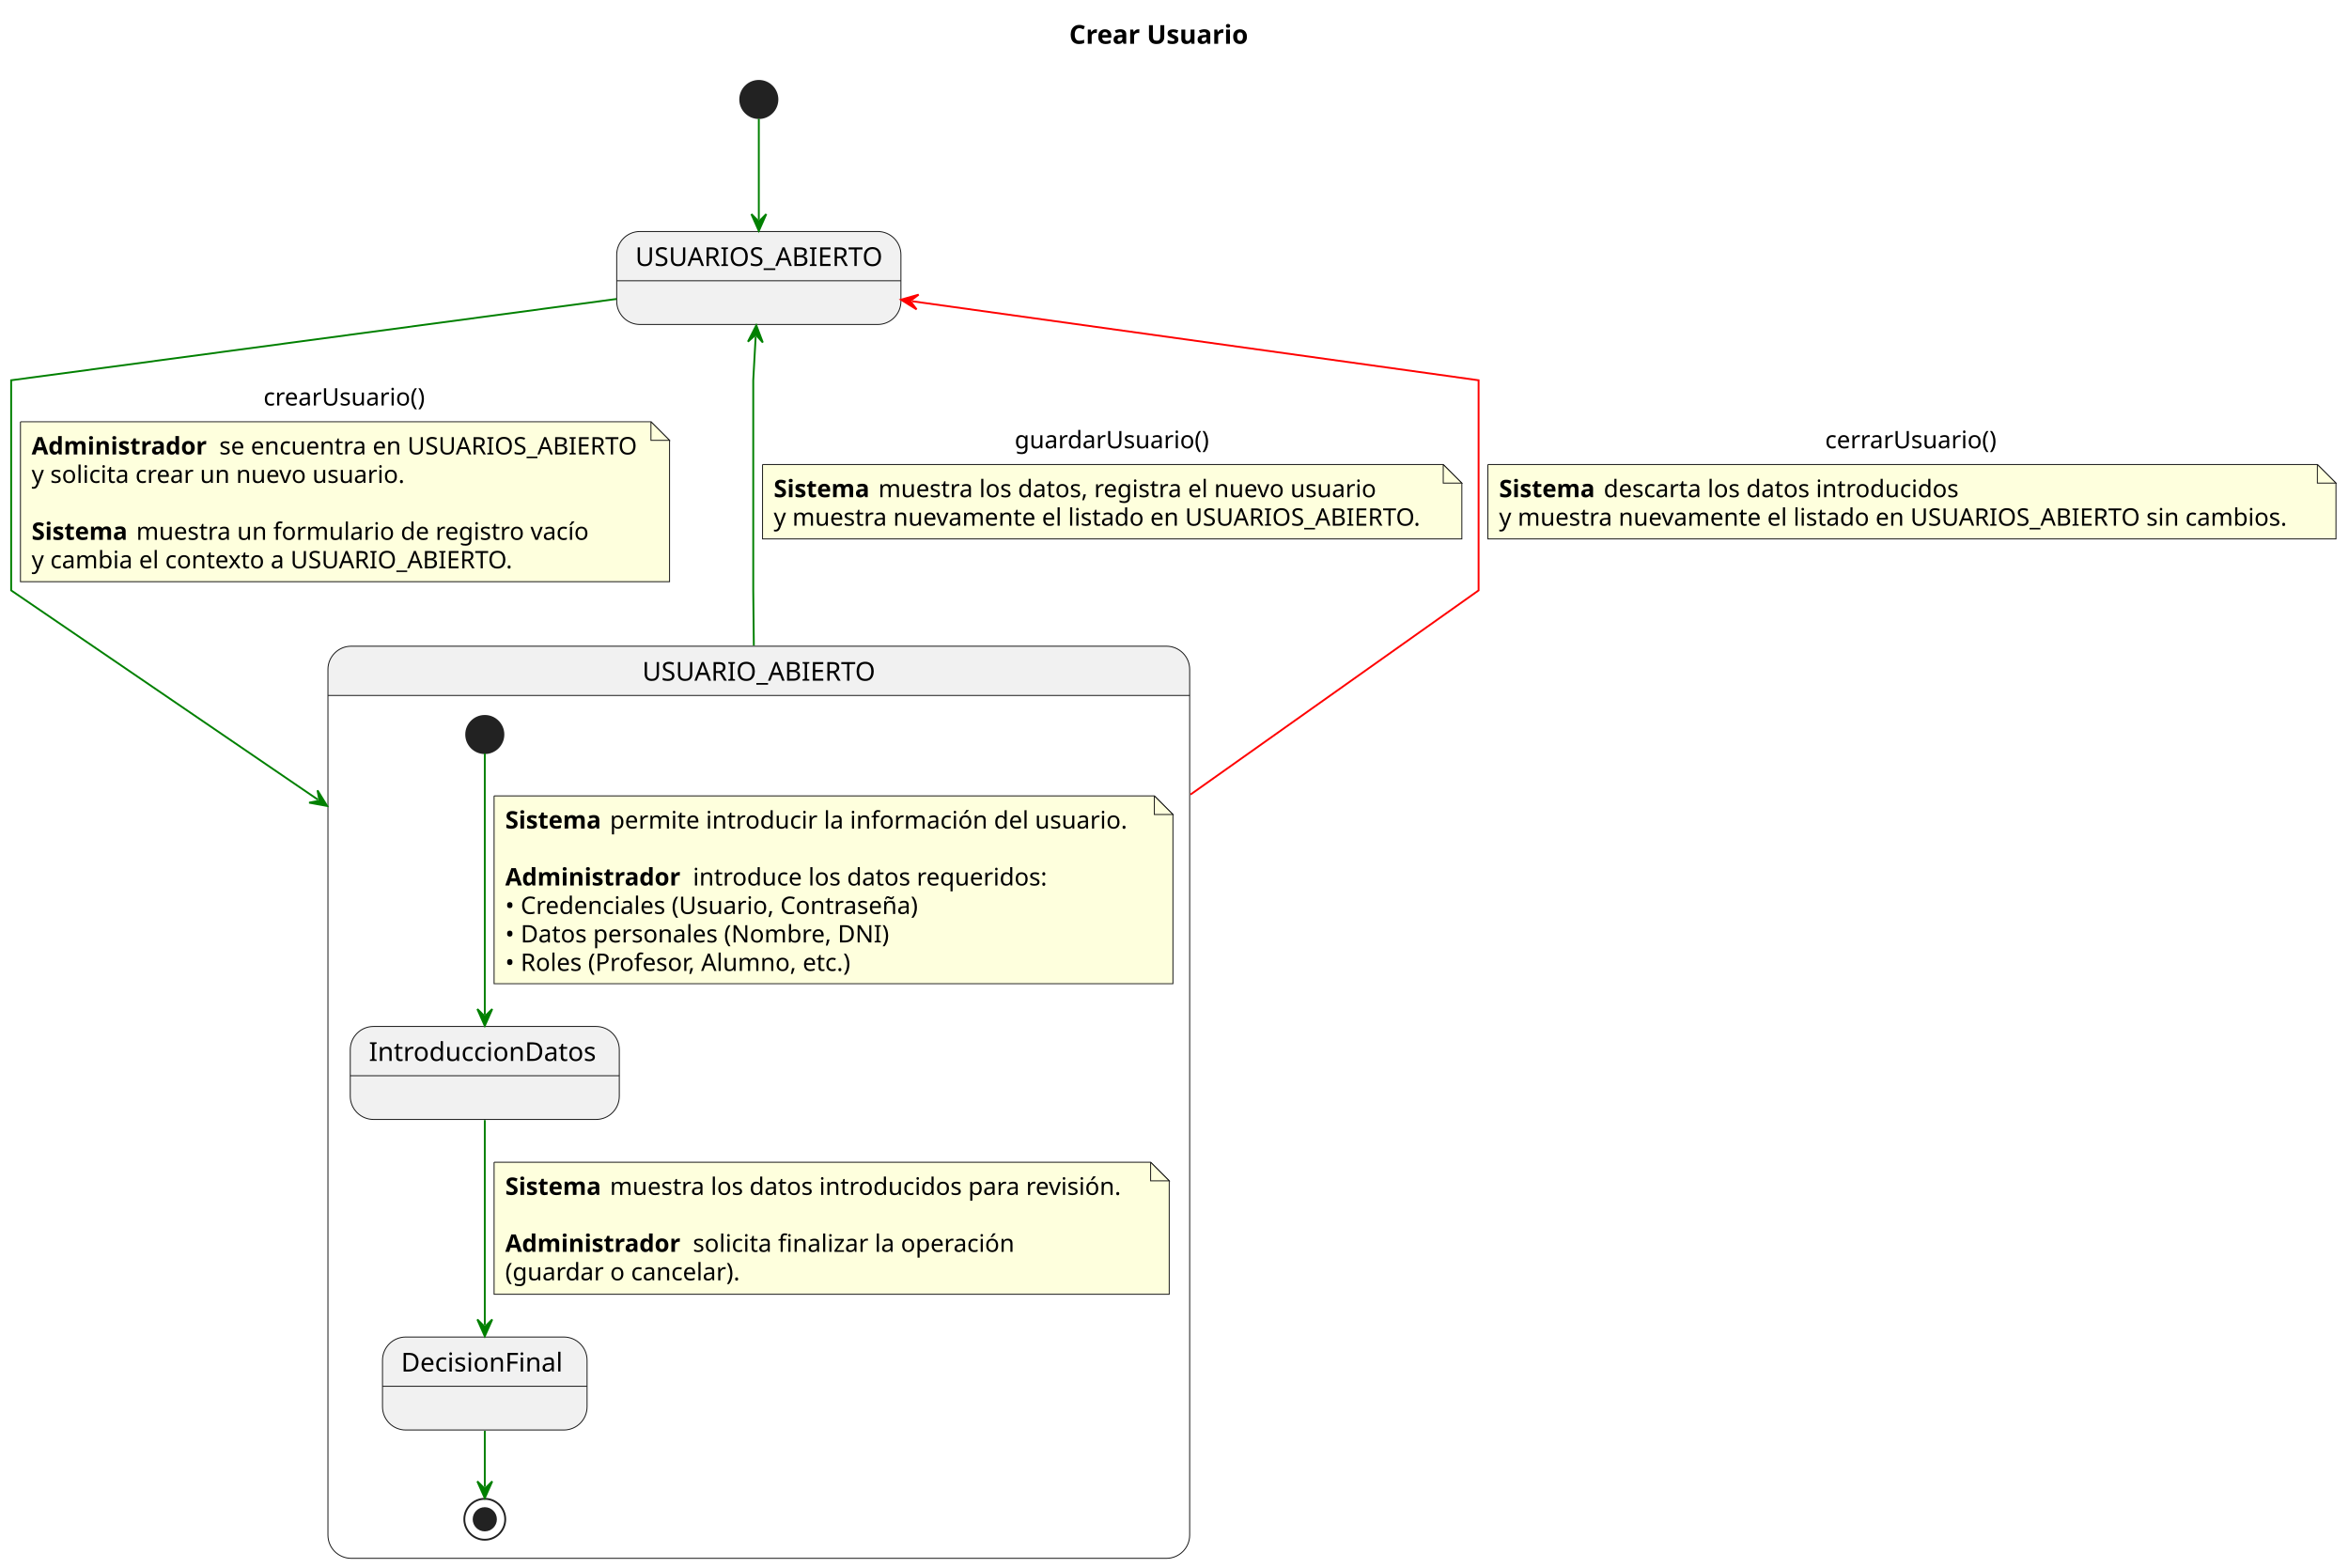
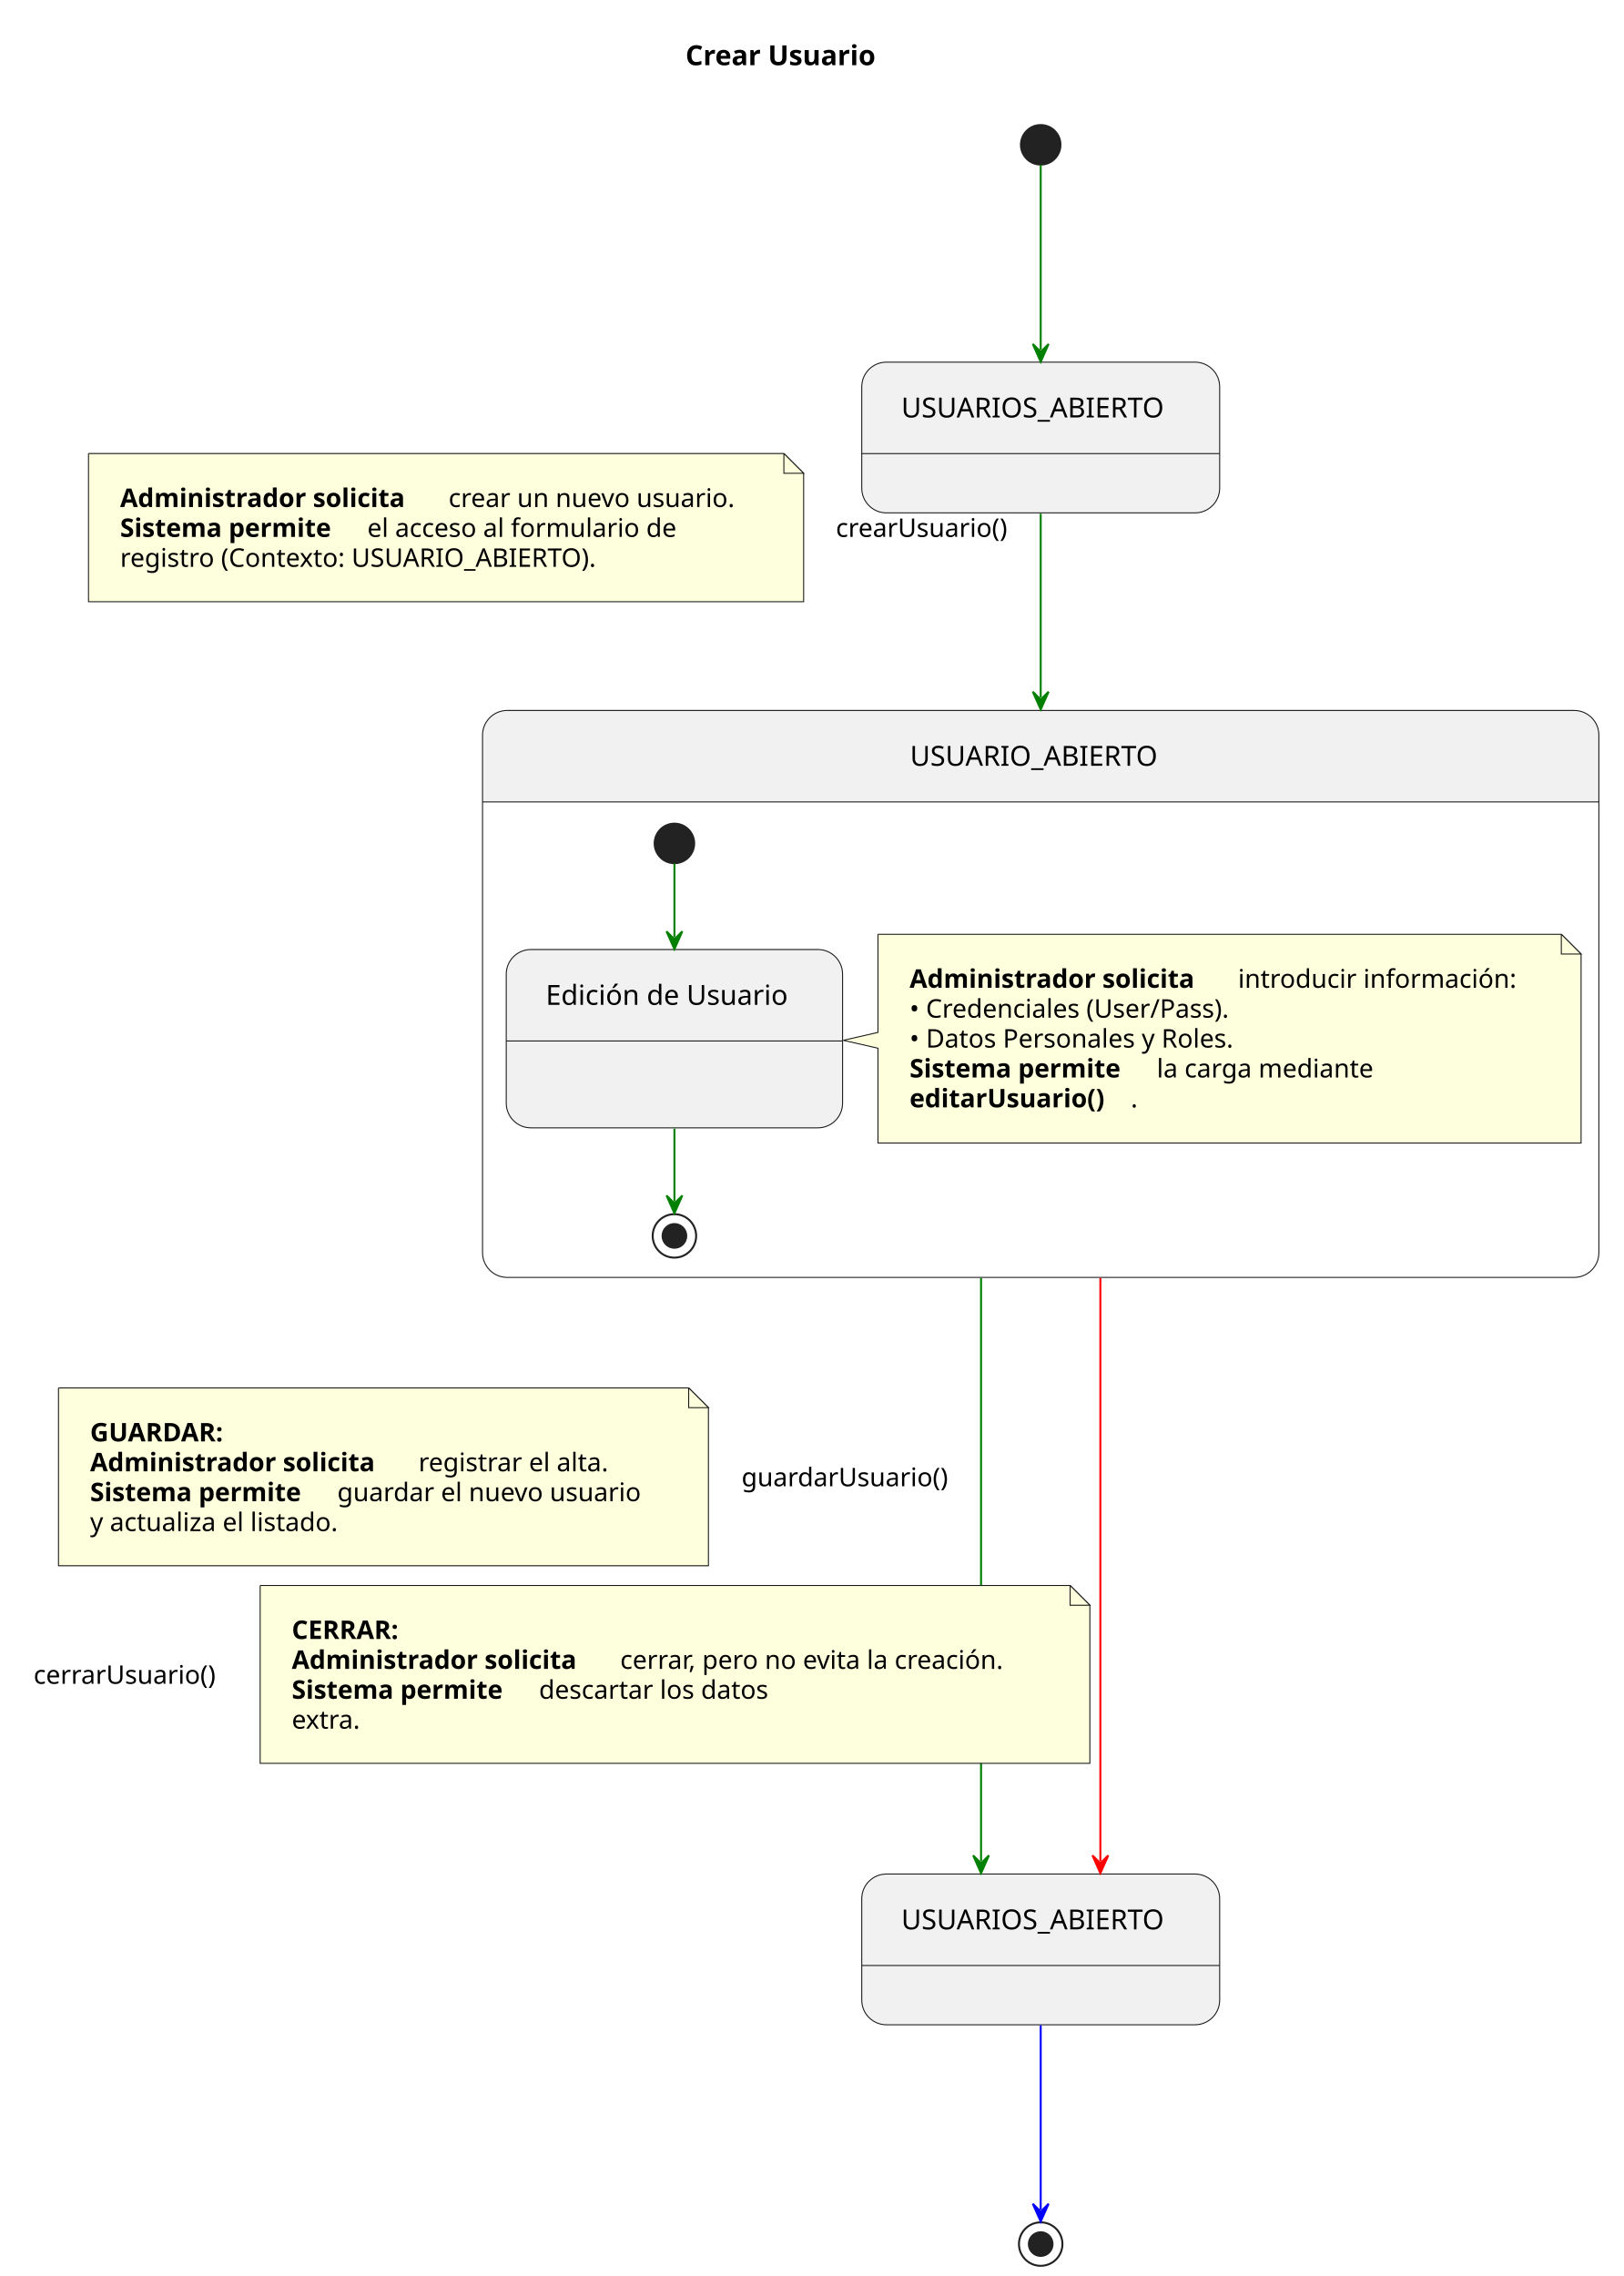
- <svg xmlns="http://www.w3.org/2000/svg" contentStyleType="text/css" data-diagram-type="STATE" height="843px" preserveAspectRatio="none" style="width:1263px;height:843px;background:#FFFFFF;" version="1.1" viewBox="0 0 1263 843" width="1263px" zoomAndPan="magnify">
+ <svg xmlns="http://www.w3.org/2000/svg" contentStyleType="text/css" data-diagram-type="STATE" height="1152px" preserveAspectRatio="none" style="width:822px;height:1152px;background:#FFFFFF;" version="1.1" viewBox="0 0 822 1152" width="822px" zoomAndPan="magnify">
  <defs />
  <g>
    <g class="title" data-source-line="1">
-       <text fill="#000000" font-family="sans-serif" font-size="14" font-weight="bold" lengthAdjust="spacing" textLength="99.258" x="574.871" y="23.535">Crear Usuario</text>
+       <text fill="#000000" font-family="sans-serif" font-size="14" font-weight="bold" lengthAdjust="spacing" textLength="108.336" x="347.004" y="32.995">Crear Usuario</text>
    </g>
-     <g id="USUARIOS_ABIERTO_INICIAL">
-       <rect fill="#F1F1F1" height="50" rx="12.5" ry="12.5" style="stroke:#181818;stroke-width:0.5;" width="152.815" x="331.59" y="124.488" />
-       <line style="stroke:#181818;stroke-width:0.5;" x1="331.59" x2="484.405" y1="150.977" y2="150.977" />
-       <text fill="#000000" font-family="sans-serif" font-size="14" lengthAdjust="spacing" textLength="132.815" x="341.59" y="143.023">USUARIOS_ABIERTO</text>
+     <g>
+       <rect fill="#F1F1F1" height="76.297" rx="12.5" ry="12.5" style="stroke:#181818;stroke-width:0.5;" width="181.176" x="436.22" y="183.297" />
+       <line style="stroke:#181818;stroke-width:0.5;" x1="436.22" x2="617.396" y1="229.594" y2="229.594" />
+       <text fill="#000000" font-family="sans-serif" font-size="14" lengthAdjust="spacing" textLength="141.176" x="456.22" y="211.292">USUARIOS_ABIERTO</text>
    </g>
-     <path d="M188.83,347.488 L627.16,347.488 A12.5,12.5 0 0 1 639.66,359.988 L639.66,373.977 L176.33,373.977 L176.33,359.988 A12.5,12.5 0 0 1 188.83,347.488" fill="#F1F1F1" />
-     <rect fill="none" height="490.488" rx="12.5" ry="12.5" style="stroke:#181818;stroke-width:0.5;" width="463.33" x="176.33" y="347.488" />
-     <line style="stroke:#181818;stroke-width:0.5;" x1="176.33" x2="639.66" y1="373.977" y2="373.977" />
-     <text fill="#000000" font-family="sans-serif" font-size="14" lengthAdjust="spacing" textLength="125.275" x="345.357" y="366.023">USUARIO_ABIERTO</text>
-     <g id="USUARIO_ABIERTO_COMP.IntroduccionDatos">
-       <rect fill="#F1F1F1" height="50" rx="12.5" ry="12.5" style="stroke:#181818;stroke-width:0.5;" width="144.653" x="188.33" y="551.977" />
-       <line style="stroke:#181818;stroke-width:0.5;" x1="188.33" x2="332.983" y1="578.465" y2="578.465" />
-       <text fill="#000000" font-family="sans-serif" font-size="14" lengthAdjust="spacing" textLength="124.653" x="198.33" y="570.512">IntroduccionDatos</text>
+     <path d="M256.76,359.597 L796.844,359.597 A12.5,12.5 0 0 1 809.344,372.097 L809.344,405.894 L244.26,405.894 L244.26,372.097 A12.5,12.5 0 0 1 256.76,359.597" fill="#F1F1F1" />
+     <rect fill="none" height="286.957" rx="12.5" ry="12.5" style="stroke:#181818;stroke-width:0.5;" width="565.084" x="244.26" y="359.597" />
+     <line style="stroke:#181818;stroke-width:0.5;" x1="244.26" x2="809.344" y1="405.894" y2="405.894" />
+     <text fill="#000000" font-family="sans-serif" font-size="14" lengthAdjust="spacing" textLength="132.289" x="460.657" y="387.592">USUARIO_ABIERTO</text>
+     <g>
+       <rect fill="#F1F1F1" height="90.266" rx="12.5" ry="12.5" style="stroke:#181818;stroke-width:0.5;" width="170.252" x="256.26" y="480.594" />
+       <line style="stroke:#181818;stroke-width:0.5;" x1="256.26" x2="426.512" y1="526.891" y2="526.891" />
+       <text fill="#000000" font-family="sans-serif" font-size="14" lengthAdjust="spacing" textLength="130.252" x="276.26" y="508.589">Edición de Usuario</text>
+       <text fill="#000000" font-family="sans-serif" font-size="12" lengthAdjust="spacing" textLength="3.814" x="271.26" y="553.029"> </text>
    </g>
-     <g id="USUARIO_ABIERTO_COMP.DecisionFinal">
-       <rect fill="#F1F1F1" height="50" rx="12.5" ry="12.5" style="stroke:#181818;stroke-width:0.5;" width="109.995" x="205.66" y="718.977" />
-       <line style="stroke:#181818;stroke-width:0.5;" x1="205.66" x2="315.655" y1="745.465" y2="745.465" />
-       <text fill="#000000" font-family="sans-serif" font-size="14" lengthAdjust="spacing" textLength="89.995" x="215.66" y="737.512">DecisionFinal</text>
+     <ellipse cx="341.39" cy="426.894" fill="#222222" rx="10" ry="10" style="stroke:#222222;stroke-width:1;" />
+     <ellipse cx="341.39" cy="625.554" fill="none" rx="11" ry="11" style="stroke:#222222;stroke-width:1;" />
+     <ellipse cx="341.39" cy="625.554" fill="#222222" rx="6" ry="6" style="stroke:#222222;stroke-width:1;" />
+     <g class="entity" data-qualified-name="USUARIO_ABIERTO_COMP.GMN2" data-source-line="34" id="ent0003">
+       <path d="M444.43,472.894 L444.43,522.554 L426.84,526.554 L444.43,530.554 L444.43,578.558 A0,0 0 0 0 444.43,578.558 L800.344,578.558 A0,0 0 0 0 800.344,578.558 L800.344,482.894 L790.344,472.894 L444.43,472.894 A0,0 0 0 0 444.43,472.894" fill="#FEFFDD" style="stroke:#181818;stroke-width:0.5;" />
+       <path d="M790.344,472.894 L790.344,482.894 L800.344,482.894 L790.344,472.894" fill="#FEFFDD" style="stroke:#181818;stroke-width:0.5;" />
+       <text fill="#000000" font-family="sans-serif" font-size="13" font-weight="bold" lengthAdjust="spacing" textLength="162.119" x="460.43" y="499.961">Administrador solicita</text>
+       <text fill="#000000" font-family="sans-serif" font-size="13" lengthAdjust="spacing" textLength="148.662" x="626.682" y="499.961">introducir información:</text>
+       <text fill="#000000" font-family="sans-serif" font-size="13" lengthAdjust="spacing" textLength="177.588" x="460.43" y="515.093">• Credenciales (User/Pass).</text>
+       <text fill="#000000" font-family="sans-serif" font-size="13" lengthAdjust="spacing" textLength="179.69" x="460.43" y="530.226">• Datos Personales y Roles.</text>
+       <text fill="#000000" font-family="sans-serif" font-size="13" font-weight="bold" lengthAdjust="spacing" textLength="120.999" x="460.43" y="545.359">Sistema permite</text>
+       <text fill="#000000" font-family="sans-serif" font-size="13" lengthAdjust="spacing" textLength="118.346" x="585.561" y="545.359">la carga mediante</text>
+       <text fill="#000000" font-family="sans-serif" font-size="13" font-weight="bold" lengthAdjust="spacing" textLength="111.979" x="460.43" y="560.492">editarUsuario()</text>
+       <text fill="#000000" font-family="sans-serif" font-size="13" lengthAdjust="spacing" textLength="4.132" x="572.409" y="560.492">.</text>
    </g>
-     <ellipse cx="260.66" cy="394.977" fill="#222222" rx="10" ry="10" style="stroke:#222222;stroke-width:1;" />
-     <ellipse cx="260.66" cy="816.977" fill="none" rx="11" ry="11" style="stroke:#222222;stroke-width:1;" />
-     <ellipse cx="260.66" cy="816.977" fill="#222222" rx="6" ry="6" style="stroke:#222222;stroke-width:1;" />
-     <g class="link" data-entity-1=".start.USUARIO_ABIERTO_COMP" data-entity-2="IntroduccionDatos" data-source-line="23" data-uid="lnk6" id="link_.start.USUARIO_ABIERTO_COMP_IntroduccionDatos">
-       <path d="M260.66,405.147 C260.66,432.017 260.66,505.167 260.66,545.597" fill="none" id="*start*USUARIO_ABIERTO_COMP-to-IntroduccionDatos" style="stroke:#008000;stroke-width:1;" />
-       <polygon fill="#008000" points="260.66,551.597,264.66,542.597,260.66,546.597,256.66,542.597,260.66,551.597" style="stroke:#008000;stroke-width:1;" />
-       <path d="M265.66,427.977 L265.66,528.977 L630.66,528.977 L630.66,437.977 L620.66,427.977 L265.66,427.977" fill="#FEFFDD" style="stroke:#181818;stroke-width:0.5;" />
-       <path d="M620.66,427.977 L620.66,437.977 L630.66,437.977 L620.66,427.977" fill="#FEFFDD" style="stroke:#181818;stroke-width:0.5;" />
-       <text fill="#000000" font-family="sans-serif" font-size="13" font-weight="bold" lengthAdjust="spacing" textLength="52.14" x="271.66" y="445.545">Sistema</text>
-       <text fill="#000000" font-family="sans-serif" font-size="13" lengthAdjust="spacing" textLength="288.222" x="327.913" y="445.545">permite introducir la información del usuario.</text>
-       <text fill="#000000" font-family="sans-serif" font-size="13" lengthAdjust="spacing" textLength="4.113" x="271.66" y="460.856"> </text>
-       <text fill="#000000" font-family="sans-serif" font-size="13" font-weight="bold" lengthAdjust="spacing" textLength="96.783" x="271.66" y="476.166">Administrador</text>
-       <text fill="#000000" font-family="sans-serif" font-size="13" lengthAdjust="spacing" textLength="197.73" x="372.556" y="476.166">introduce los datos requeridos:</text>
-       <text fill="#000000" font-family="sans-serif" font-size="13" lengthAdjust="spacing" textLength="231.937" x="271.66" y="491.477">• Credenciales (Usuario, Contraseña)</text>
-       <text fill="#000000" font-family="sans-serif" font-size="13" lengthAdjust="spacing" textLength="214.487" x="271.66" y="506.787">• Datos personales (Nombre, DNI)</text>
-       <text fill="#000000" font-family="sans-serif" font-size="13" lengthAdjust="spacing" textLength="198.561" x="271.66" y="522.098">• Roles (Profesor, Alumno, etc.)</text>
+     <g class="link" data-entity-1="ent0005" data-entity-2="ent0005" data-link-type="dependency" data-source-line="31" id="lnk6">
+       <path d="M341.39,437.094 C341.39,447.454 341.39,458.224 341.39,474.404" fill="none" id="*start*USUARIO_ABIERTO_COMP-to-FormularioRegistro" style="stroke:#008000;stroke-width:1;" />
+       <polygon fill="#008000" points="341.39,480.404,345.39,471.404,341.39,475.404,337.39,471.404,341.39,480.404" style="stroke:#008000;stroke-width:1;" />
    </g>
-     <g class="link" data-entity-1="IntroduccionDatos" data-entity-2="DecisionFinal" data-source-line="33" data-uid="lnk7" id="link_IntroduccionDatos_DecisionFinal">
-       <path d="M260.66,602.327 C260.66,633.517 260.66,681.287 260.66,712.527" fill="none" id="IntroduccionDatos-to-DecisionFinal" style="stroke:#008000;stroke-width:1;" />
-       <polygon fill="#008000" points="260.66,718.527,264.66,709.527,260.66,713.527,256.66,709.527,260.66,718.527" style="stroke:#008000;stroke-width:1;" />
-       <path d="M265.66,624.977 L265.66,695.977 L628.66,695.977 L628.66,634.977 L618.66,624.977 L265.66,624.977" fill="#FEFFDD" style="stroke:#181818;stroke-width:0.5;" />
-       <path d="M618.66,624.977 L618.66,634.977 L628.66,634.977 L618.66,624.977" fill="#FEFFDD" style="stroke:#181818;stroke-width:0.5;" />
-       <text fill="#000000" font-family="sans-serif" font-size="13" font-weight="bold" lengthAdjust="spacing" textLength="52.14" x="271.66" y="642.545">Sistema</text>
-       <text fill="#000000" font-family="sans-serif" font-size="13" lengthAdjust="spacing" textLength="286.121" x="327.913" y="642.545">muestra los datos introducidos para revisión.</text>
-       <text fill="#000000" font-family="sans-serif" font-size="13" lengthAdjust="spacing" textLength="4.113" x="271.66" y="657.856"> </text>
-       <text fill="#000000" font-family="sans-serif" font-size="13" font-weight="bold" lengthAdjust="spacing" textLength="96.783" x="271.66" y="673.166">Administrador</text>
-       <text fill="#000000" font-family="sans-serif" font-size="13" lengthAdjust="spacing" textLength="181.492" x="372.556" y="673.166">solicita finalizar la operación</text>
-       <text fill="#000000" font-family="sans-serif" font-size="13" lengthAdjust="spacing" textLength="130.197" x="271.66" y="688.477">(guardar o cancelar).</text>
+     <g class="link" data-entity-1="ent0005" data-entity-2="ent0007" data-link-type="dependency" data-source-line="41" id="lnk8">
+       <path d="M341.39,571.254 C341.39,587.094 341.39,597.524 341.39,608.104" fill="none" id="FormularioRegistro-to-*end*USUARIO_ABIERTO_COMP" style="stroke:#008000;stroke-width:1;" />
+       <polygon fill="#008000" points="341.39,614.104,345.39,605.104,341.39,609.104,337.39,605.104,341.39,614.104" style="stroke:#008000;stroke-width:1;" />
    </g>
-     <g class="link" data-entity-1="DecisionFinal" data-entity-2=".end.USUARIO_ABIERTO_COMP" data-source-line="41" data-uid="lnk9" id="link_DecisionFinal_.end.USUARIO_ABIERTO_COMP">
-       <path d="M260.66,769.407 C260.66,781.767 260.66,790.107 260.66,799.577" fill="none" id="DecisionFinal-to-*end*USUARIO_ABIERTO_COMP" style="stroke:#008000;stroke-width:1;" />
-       <polygon fill="#008000" points="260.66,805.577,264.66,796.577,260.66,800.577,256.66,796.577,260.66,805.577" style="stroke:#008000;stroke-width:1;" />
+     <g>
+       <rect fill="#F1F1F1" height="76.297" rx="12.5" ry="12.5" style="stroke:#181818;stroke-width:0.5;" width="181.176" x="436.22" y="948.547" />
+       <line style="stroke:#181818;stroke-width:0.5;" x1="436.22" x2="617.396" y1="994.844" y2="994.844" />
+       <text fill="#000000" font-family="sans-serif" font-size="14" lengthAdjust="spacing" textLength="141.176" x="456.22" y="976.542">USUARIOS_ABIERTO</text>
    </g>
-     <ellipse cx="408" cy="53.488" fill="#222222" rx="10" ry="10" style="stroke:#222222;stroke-width:1;" />
-     <g class="link" data-entity-1=".start." data-entity-2="USUARIOS_ABIERTO_INICIAL" data-source-line="7" data-uid="lnk3" id="link_.start._USUARIOS_ABIERTO_INICIAL">
-       <path d="M408,63.848 C408,77.778 408,98.448 408,118.138" fill="none" id="*start*-to-USUARIOS_ABIERTO_INICIAL" style="stroke:#008000;stroke-width:1;" />
-       <polygon fill="#008000" points="408,124.138,412,115.138,408,119.138,404,115.138,408,124.138" style="stroke:#008000;stroke-width:1;" />
+     <ellipse cx="526.8" cy="73.297" fill="#222222" rx="10" ry="10" style="stroke:#222222;stroke-width:1;" />
+     <ellipse cx="526.8" cy="1135.847" fill="none" rx="11" ry="11" style="stroke:#222222;stroke-width:1;" />
+     <ellipse cx="526.8" cy="1135.847" fill="#222222" rx="6" ry="6" style="stroke:#222222;stroke-width:1;" />
+     <g class="link" data-entity-1="ent0002" data-entity-2="ent0002" data-link-type="dependency" data-source-line="14" id="lnk3">
+       <path d="M526.8,83.477 C526.8,103.677 526.8,143.747 526.8,177.107" fill="none" id="*start*-to-USUARIOS_ABIERTO_INICIAL" style="stroke:#008000;stroke-width:1;" />
+       <polygon fill="#008000" points="526.8,183.107,530.8,174.107,526.8,178.107,522.8,174.107,526.8,183.107" style="stroke:#008000;stroke-width:1;" />
    </g>
-     <g class="link" data-entity-1="USUARIOS_ABIERTO_INICIAL" data-entity-2="USUARIO_ABIERTO_COMP" data-source-line="9" data-uid="lnk4" id="link_USUARIOS_ABIERTO_INICIAL_USUARIO_ABIERTO_COMP">
-       <path d="M331.44,160.778 C214.8,176.438 6,204.488 6,204.488 C6,204.488 6,317.488 6,317.488 C6,317.488 81.814,369.207 170.944,430.017" fill="none" id="USUARIOS_ABIERTO_INICIAL-to-USUARIO_ABIERTO_COMP" style="stroke:#008000;stroke-width:1;" />
-       <polygon fill="#008000" points="175.9,433.398,170.72,425.022,171.77,430.58,166.211,431.63,175.9,433.398" style="stroke:#008000;stroke-width:1;" />
-       <text fill="#000000" font-family="sans-serif" font-size="13" lengthAdjust="spacing" textLength="88.118" x="141.667" y="218.057">crearUsuario()</text>
-       <path d="M11,226.799 L11,312.799 L360,312.799 L360,236.799 L350,226.799 L11,226.799" fill="#FEFFDD" style="stroke:#181818;stroke-width:0.5;" />
-       <path d="M350,226.799 L350,236.799 L360,236.799 L350,226.799" fill="#FEFFDD" style="stroke:#181818;stroke-width:0.5;" />
-       <text fill="#000000" font-family="sans-serif" font-size="13" font-weight="bold" lengthAdjust="spacing" textLength="96.783" x="17" y="244.367">Administrador</text>
-       <text fill="#000000" font-family="sans-serif" font-size="13" lengthAdjust="spacing" textLength="227.557" x="117.896" y="244.367">se encuentra en USUARIOS_ABIERTO</text>
-       <text fill="#000000" font-family="sans-serif" font-size="13" lengthAdjust="spacing" textLength="209.009" x="17" y="259.678">y solicita crear un nuevo usuario.</text>
-       <text fill="#000000" font-family="sans-serif" font-size="13" lengthAdjust="spacing" textLength="4.113" x="17" y="274.988"> </text>
-       <text fill="#000000" font-family="sans-serif" font-size="13" font-weight="bold" lengthAdjust="spacing" textLength="52.14" x="17" y="290.299">Sistema</text>
-       <text fill="#000000" font-family="sans-serif" font-size="13" lengthAdjust="spacing" textLength="251.38" x="73.253" y="290.299">muestra un formulario de registro vacío</text>
-       <text fill="#000000" font-family="sans-serif" font-size="13" lengthAdjust="spacing" textLength="266.709" x="17" y="305.609">y cambia el contexto a USUARIO_ABIERTO.</text>
+     <g class="link" data-entity-1="ent0002" data-entity-2="ent0003" data-link-type="dependency" data-source-line="17" id="lnk4">
+       <path d="M526.8,260.017 C526.8,286.147 526.8,316.487 526.8,353.107" fill="none" id="USUARIOS_ABIERTO_INICIAL-to-USUARIO_ABIERTO_COMP" style="stroke:#008000;stroke-width:1;" />
+       <polygon fill="#008000" points="526.8,359.107,530.8,350.107,526.8,354.107,522.8,350.107,526.8,359.107" style="stroke:#008000;stroke-width:1;" />
+       <path d="M44.8,229.557 L44.8,304.557 L406.8,304.557 L406.8,239.557 L396.8,229.557 L44.8,229.557" fill="#FEFFDD" style="stroke:#181818;stroke-width:0.5;" />
+       <path d="M396.8,229.557 L396.8,239.557 L406.8,239.557 L396.8,229.557" fill="#FEFFDD" style="stroke:#181818;stroke-width:0.5;" />
+       <text fill="#000000" font-family="sans-serif" font-size="13" font-weight="bold" lengthAdjust="spacing" textLength="162.119" x="60.8" y="256.624">Administrador solicita</text>
+       <text fill="#000000" font-family="sans-serif" font-size="13" lengthAdjust="spacing" textLength="155.06" x="227.052" y="256.624">crear un nuevo usuario.</text>
+       <text fill="#000000" font-family="sans-serif" font-size="13" font-weight="bold" lengthAdjust="spacing" textLength="120.999" x="60.8" y="271.757">Sistema permite</text>
+       <text fill="#000000" font-family="sans-serif" font-size="13" lengthAdjust="spacing" textLength="168.219" x="185.931" y="271.757">el acceso al formulario de</text>
+       <text fill="#000000" font-family="sans-serif" font-size="13" lengthAdjust="spacing" textLength="259.245" x="60.8" y="286.889">registro (Contexto: USUARIO_ABIERTO).</text>
+       <text fill="#000000" font-family="sans-serif" font-size="13" lengthAdjust="spacing" textLength="93.349" x="423.112" y="271.757">crearUsuario()</text>
    </g>
-     <g class="link" data-entity-1="USUARIO_ABIERTO_COMP" data-entity-2="USUARIOS_ABIERTO_INICIAL" data-source-line="44" data-uid="lnk10" id="link_USUARIO_ABIERTO_COMP_USUARIOS_ABIERTO_INICIAL">
-       <path d="M405.32,347.098 C405.12,328.918 405,317.488 405,317.488 C405,317.488 405,204.488 405,204.488 C405,204.488 405.519,195.239 406.309,180.949" fill="none" id="USUARIO_ABIERTO_COMP-to-USUARIOS_ABIERTO_INICIAL" style="stroke:#008000;stroke-width:1;" />
-       <polygon fill="#008000" points="406.64,174.958,402.149,183.724,406.364,179.951,410.137,184.165,406.64,174.958" style="stroke:#008000;stroke-width:1;" />
-       <text fill="#000000" font-family="sans-serif" font-size="13" lengthAdjust="spacing" textLength="105.752" x="545.549" y="241.057">guardarUsuario()</text>
-       <path d="M410,249.799 L410,289.799 L786,289.799 L786,259.799 L776,249.799 L410,249.799" fill="#FEFFDD" style="stroke:#181818;stroke-width:0.5;" />
-       <path d="M776,249.799 L776,259.799 L786,259.799 L776,249.799" fill="#FEFFDD" style="stroke:#181818;stroke-width:0.5;" />
-       <text fill="#000000" font-family="sans-serif" font-size="13" font-weight="bold" lengthAdjust="spacing" textLength="52.14" x="416" y="267.367">Sistema</text>
-       <text fill="#000000" font-family="sans-serif" font-size="13" lengthAdjust="spacing" textLength="277.945" x="472.253" y="267.367">muestra los datos, registra el nuevo usuario</text>
-       <text fill="#000000" font-family="sans-serif" font-size="13" lengthAdjust="spacing" textLength="355.85" x="416" y="282.678">y muestra nuevamente el listado en USUARIOS_ABIERTO.</text>
+     <g class="link" data-entity-1="ent0003" data-entity-2="ent0004" data-link-type="dependency" data-source-line="45" id="lnk9">
+       <path d="M496.61,646.867 C496.61,750.727 496.61,877.617 496.61,942.117" fill="none" id="USUARIO_ABIERTO_COMP-to-USUARIOS_ABIERTO_FINAL" style="stroke:#008000;stroke-width:1;" />
+       <polygon fill="#008000" points="496.61,948.117,500.61,939.117,496.61,943.117,492.61,939.117,496.61,948.117" style="stroke:#008000;stroke-width:1;" />
+       <path d="M29.61,702.497 L29.61,792.497 L358.61,792.497 L358.61,712.497 L348.61,702.497 L29.61,702.497" fill="#FEFFDD" style="stroke:#181818;stroke-width:0.5;" />
+       <path d="M348.61,702.497 L348.61,712.497 L358.61,712.497 L348.61,702.497" fill="#FEFFDD" style="stroke:#181818;stroke-width:0.5;" />
+       <text fill="#000000" font-family="sans-serif" font-size="13" font-weight="bold" lengthAdjust="spacing" textLength="77.359" x="45.61" y="729.564">GUARDAR:</text>
+       <text fill="#000000" font-family="sans-serif" font-size="13" font-weight="bold" lengthAdjust="spacing" textLength="162.119" x="45.61" y="744.697">Administrador solicita</text>
+       <text fill="#000000" font-family="sans-serif" font-size="13" lengthAdjust="spacing" textLength="104.381" x="211.862" y="744.697">registrar el alta.</text>
+       <text fill="#000000" font-family="sans-serif" font-size="13" font-weight="bold" lengthAdjust="spacing" textLength="120.999" x="45.61" y="759.829">Sistema permite</text>
+       <text fill="#000000" font-family="sans-serif" font-size="13" lengthAdjust="spacing" textLength="163.624" x="170.741" y="759.829">guardar el nuevo usuario</text>
+       <text fill="#000000" font-family="sans-serif" font-size="13" lengthAdjust="spacing" textLength="137.528" x="45.61" y="774.962">y actualiza el listado.</text>
+       <text fill="#000000" font-family="sans-serif" font-size="13" lengthAdjust="spacing" textLength="110.913" x="375.365" y="752.263">guardarUsuario()</text>
    </g>
-     <g class="link" data-entity-1="USUARIO_ABIERTO_COMP" data-entity-2="USUARIOS_ABIERTO_INICIAL" data-source-line="50" data-uid="lnk11" id="link_USUARIO_ABIERTO_COMP_USUARIOS_ABIERTO_INICIAL">
-       <path d="M640.1,427.258 C722.41,368.928 795,317.488 795,317.488 C795,317.488 795,204.488 795,204.488 C795,204.488 603.182,177.728 490.402,161.988" fill="none" id="USUARIO_ABIERTO_COMP-to-USUARIOS_ABIERTO_INICIAL-1" style="stroke:#FF0000;stroke-width:1;" />
-       <polygon fill="#FF0000" points="484.46,161.158,492.821,166.364,489.412,161.849,493.926,158.441,484.46,161.158" style="stroke:#FF0000;stroke-width:1;" />
-       <text fill="#000000" font-family="sans-serif" font-size="13" lengthAdjust="spacing" textLength="93.438" x="981.309" y="241.057">cerrarUsuario()</text>
-       <path d="M800,249.799 L800,289.799 L1256,289.799 L1256,259.799 L1246,249.799 L800,249.799" fill="#FEFFDD" style="stroke:#181818;stroke-width:0.5;" />
-       <path d="M1246,249.799 L1246,259.799 L1256,259.799 L1246,249.799" fill="#FEFFDD" style="stroke:#181818;stroke-width:0.5;" />
-       <text fill="#000000" font-family="sans-serif" font-size="13" font-weight="bold" lengthAdjust="spacing" textLength="52.14" x="806" y="267.367">Sistema</text>
-       <text fill="#000000" font-family="sans-serif" font-size="13" lengthAdjust="spacing" textLength="198.25" x="862.253" y="267.367">descarta los datos introducidos</text>
-       <text fill="#000000" font-family="sans-serif" font-size="13" lengthAdjust="spacing" textLength="435.056" x="806" y="282.678">y muestra nuevamente el listado en USUARIOS_ABIERTO sin cambios.</text>
+     <g class="link" data-entity-1="ent0003" data-entity-2="ent0004" data-link-type="dependency" data-source-line="53" id="lnk10">
+       <path d="M557,646.867 C557,750.727 557,877.617 557,942.117" fill="none" id="USUARIO_ABIERTO_COMP-to-USUARIOS_ABIERTO_FINAL-1" style="stroke:#FF0000;stroke-width:1;" />
+       <polygon fill="#FF0000" points="557,948.117,561,939.117,557,943.117,553,939.117,557,948.117" style="stroke:#FF0000;stroke-width:1;" />
+       <text fill="#000000" font-family="sans-serif" font-size="13" lengthAdjust="spacing" textLength="98.693" x="17" y="852.263">cerrarUsuario()</text>
+       <path d="M131.693,802.497 L131.693,892.497 L551.693,892.497 L551.693,812.497 L541.693,802.497 L131.693,802.497" fill="#FEFFDD" style="stroke:#181818;stroke-width:0.5;" />
+       <path d="M541.693,802.497 L541.693,812.497 L551.693,812.497 L541.693,802.497" fill="#FEFFDD" style="stroke:#181818;stroke-width:0.5;" />
+       <text fill="#000000" font-family="sans-serif" font-size="13" font-weight="bold" lengthAdjust="spacing" textLength="63.711" x="147.693" y="829.564">CERRAR:</text>
+       <text fill="#000000" font-family="sans-serif" font-size="13" font-weight="bold" lengthAdjust="spacing" textLength="162.119" x="147.693" y="844.697">Administrador solicita</text>
+       <text fill="#000000" font-family="sans-serif" font-size="13" lengthAdjust="spacing" textLength="213.167" x="313.945" y="844.697">cerrar, pero no evita la creación.</text>
+       <text fill="#000000" font-family="sans-serif" font-size="13" font-weight="bold" lengthAdjust="spacing" textLength="120.999" x="147.693" y="859.829">Sistema permite</text>
+       <text fill="#000000" font-family="sans-serif" font-size="13" lengthAdjust="spacing" textLength="124.535" x="272.825" y="859.829">descartar los datos</text>
+       <text fill="#000000" font-family="sans-serif" font-size="13" lengthAdjust="spacing" textLength="38.232" x="147.693" y="874.962">extra.</text>
+     </g>
+     <g class="link" data-entity-1="ent0004" data-entity-2="ent0011" data-link-type="dependency" data-source-line="61" id="lnk12">
+       <path d="M526.8,1025.107 C526.8,1058.077 526.8,1097.497 526.8,1118.427" fill="none" id="USUARIOS_ABIERTO_FINAL-to-*end*" style="stroke:#0000FF;stroke-width:1;" />
+       <polygon fill="#0000FF" points="526.8,1124.427,530.8,1115.427,526.8,1119.427,522.8,1115.427,526.8,1124.427" style="stroke:#0000FF;stroke-width:1;" />
    </g>
  </g>
</svg>
